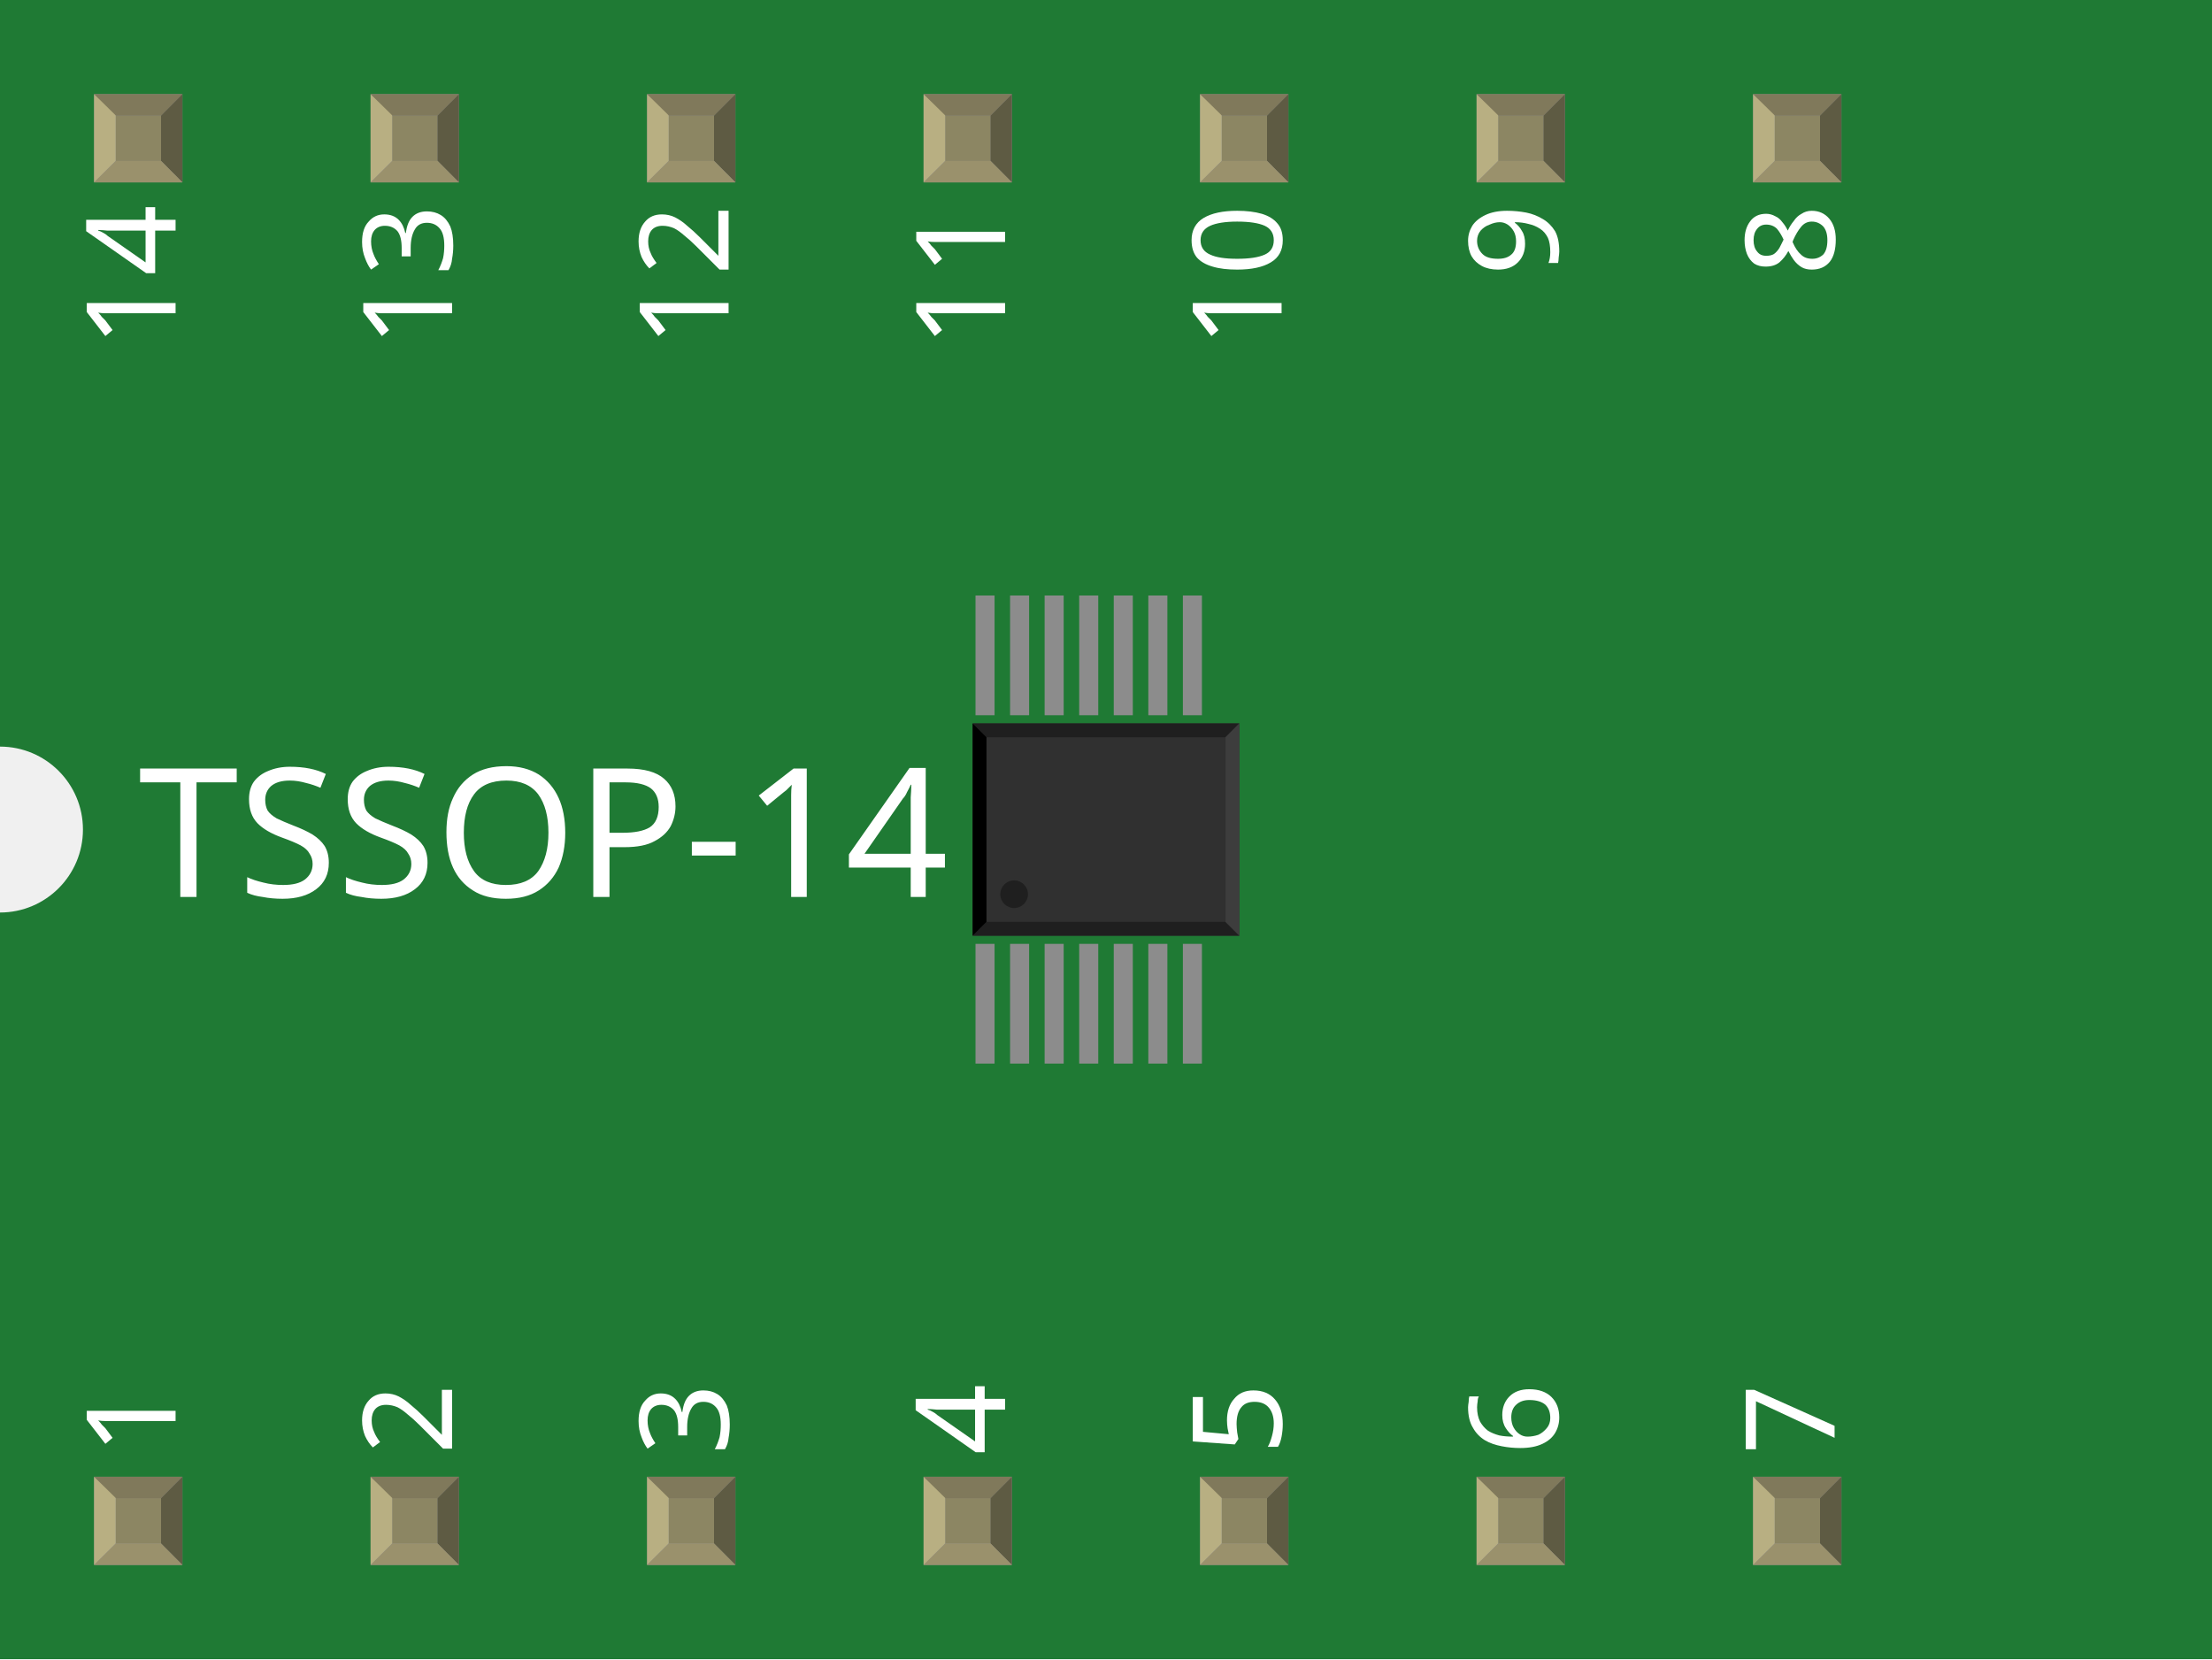
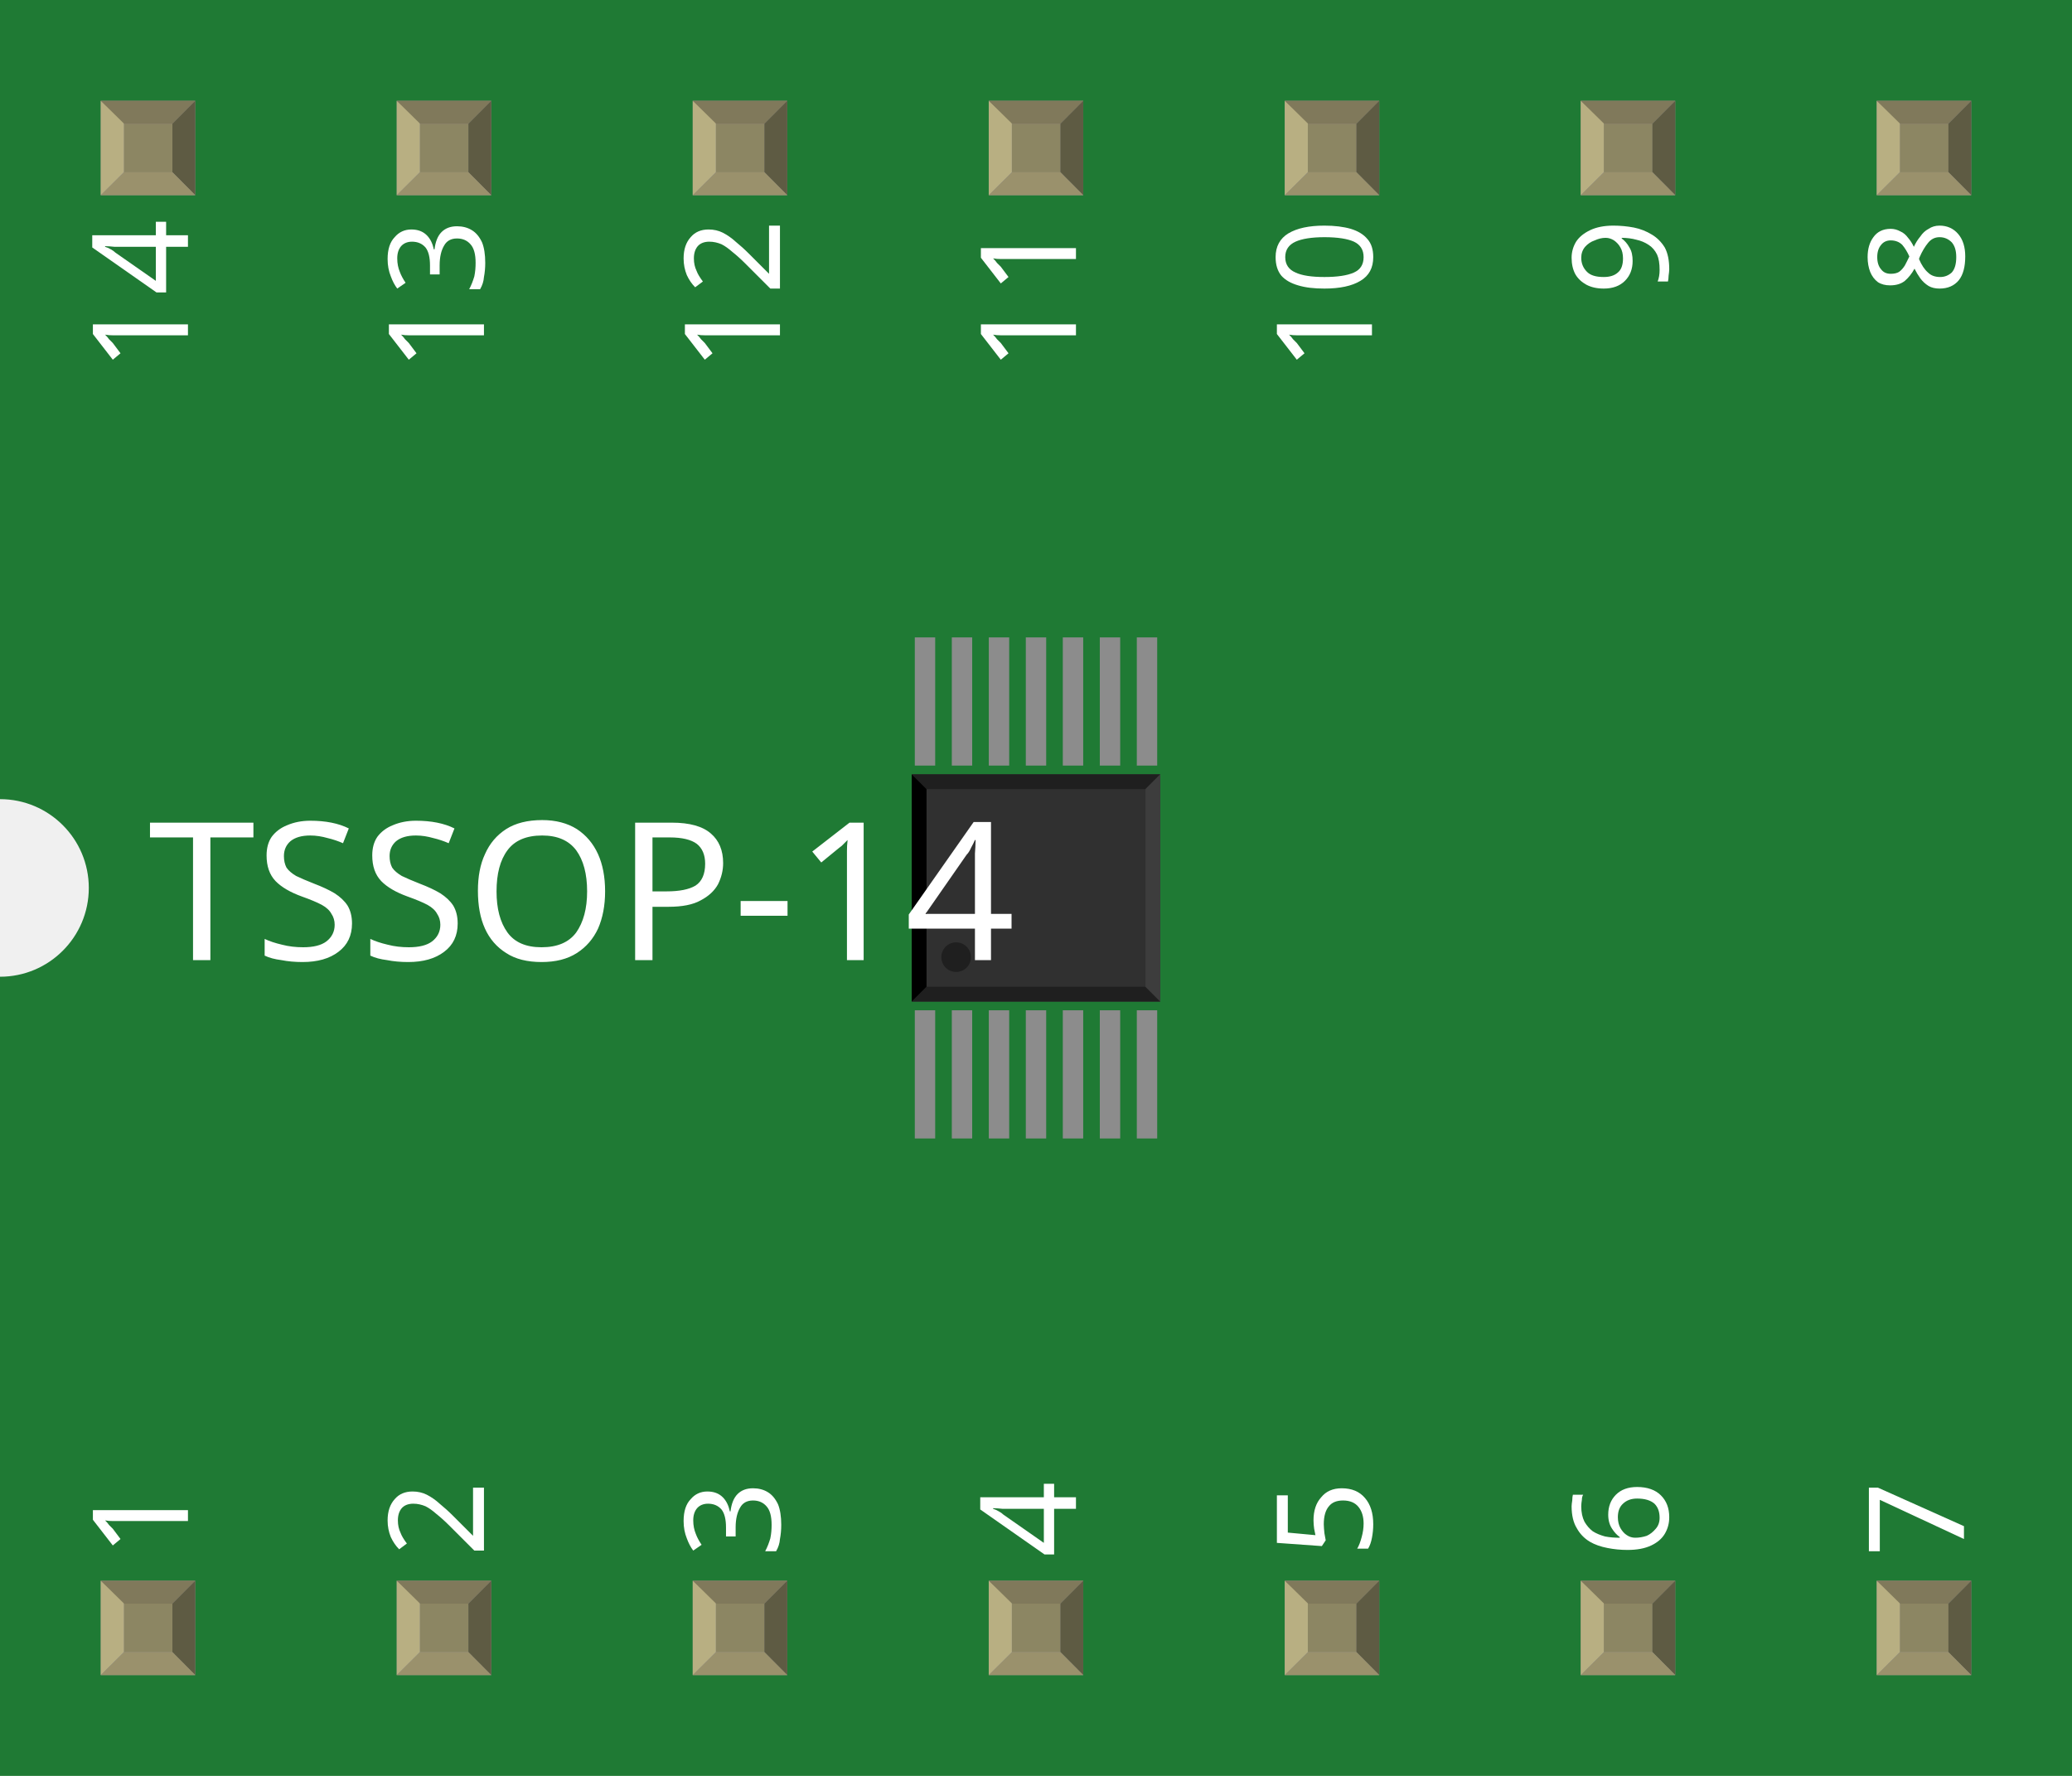
- <svg xmlns="http://www.w3.org/2000/svg" width="0.8in" x="0in" version="1.2" y="0in" height="0.6in" viewBox="0 0 57.6 43.2" baseProfile="tiny">
+ <svg xmlns="http://www.w3.org/2000/svg" width="0.7in" x="0in" version="1.2" y="0in" height="0.6in" viewBox="0 0 50.4 43.2" baseProfile="tiny">
  <g id="breadboard" stroke-width="0">
    <g id="icon" stroke-width="0">
-       <path fill="#1F7A34" stroke="none" stroke-width="0" d="M0,0L0,19.44A2.16,2.16,0,0,1,0,23.76L0,43.2L57.6,43.2L57.6,0L0,0z" />
-       <g stroke-width="0" transform="matrix(1, 0, 0, 1, 21.672, 9.41047)">
-         <g stroke-width="0" transform="matrix(0.5, 0, 0, 0.5, 3.564, 6.09477)">
+       <path fill="#1F7A34" stroke="none" stroke-width="0" d="M0,0L0,19.44A2.16,2.16,0,0,1,0,23.76L0,43.2L50.4,43.2L50.4,0L0,0z" />
+       <g stroke-width="0" transform="matrix(1, 0, 0, 1, 18.072, 9.41047)">
+         <g stroke-width="0" transform="matrix(0.5, 0, 0, 0.5, 4.014, 6.09477)">
          <rect width="0.992" x="0.332" y="18.142" fill="#8c8c8c" height="6.236" stroke="none" stroke-width="0" />
          <rect width="0.992" x="2.132" y="18.142" fill="#8c8c8c" height="6.236" stroke="none" stroke-width="0" />
          <rect width="0.992" x="3.932" y="18.142" fill="#8c8c8c" height="6.236" stroke="none" stroke-width="0" />
          <rect width="0.992" x="5.732" y="18.142" fill="#8c8c8c" height="6.236" stroke="none" stroke-width="0" />
          <rect width="0.992" x="7.532" y="18.142" fill="#8c8c8c" height="6.236" stroke="none" stroke-width="0" />
          <rect width="0.992" x="9.332" y="18.142" fill="#8c8c8c" height="6.236" stroke="none" stroke-width="0" />
          <rect width="0.992" x="11.132" y="18.142" fill="#8c8c8c" height="6.236" stroke="none" stroke-width="0" />
          <g stroke-width="0" transform="matrix(-1, 0, 0, -1, 23.256, 6.23735)">
            <rect width="0.992" x="11.132" y="0.001" fill="#8c8c8c" height="6.236" stroke="none" stroke-width="0" />
          </g>
          <g stroke-width="0" transform="matrix(-1, 0, 0, -1, 19.656, 6.23735)">
            <rect width="0.992" x="9.332" y="0.001" fill="#8c8c8c" height="6.236" stroke="none" stroke-width="0" />
          </g>
          <g stroke-width="0" transform="matrix(-1, 0, 0, -1, 16.056, 6.23735)">
            <rect width="0.992" x="7.532" y="0.001" fill="#8c8c8c" height="6.236" stroke="none" stroke-width="0" />
          </g>
          <g stroke-width="0" transform="matrix(-1, 0, 0, -1, 12.456, 6.23735)">
            <rect width="0.992" x="5.732" y="0.001" fill="#8c8c8c" height="6.236" stroke="none" stroke-width="0" />
          </g>
          <g stroke-width="0" transform="matrix(-1, 0, 0, -1, 8.856, 6.23735)">
            <rect width="0.992" x="3.932" y="0.001" fill="#8c8c8c" height="6.236" stroke="none" stroke-width="0" />
          </g>
          <g stroke-width="0" transform="matrix(-1, 0, 0, -1, 5.256, 6.23735)">
            <rect width="0.992" x="2.132" y="0.001" fill="#8c8c8c" height="6.236" stroke="none" stroke-width="0" />
          </g>
          <g stroke-width="0" transform="matrix(-1, 0, 0, -1, 1.656, 6.23735)">
            <rect width="0.992" x="0.332" y="0.001" fill="#8c8c8c" height="6.236" stroke="none" stroke-width="0" />
          </g>
-           <rect width="13.89" x="0.183" y="6.662" fill="#303030" height="11.055" stroke="none" stroke-width="0" />
-           <polygon fill="#1f1f1f" points="0.183,6.662,14.073,6.662,13.353,7.382,0.903,7.382" stroke-width="0" />
-           <polygon fill="#1f1f1f" points="0.183,17.717,14.073,17.717,13.353,16.997,0.903,16.997" stroke-width="0" />
+           <rect width="12.09" x="0.183" y="6.662" fill="#303030" height="11.055" stroke="none" stroke-width="0" />
+           <polygon fill="#1f1f1f" points="0.183,6.662,12.273,6.662,11.553,7.382,0.903,7.382" stroke-width="0" />
+           <polygon fill="#1f1f1f" points="0.183,17.717,12.273,17.717,11.553,16.997,0.903,16.997" stroke-width="0" />
          <polygon fill="#000000" points="0.183,6.662,0.183,17.717,0.903,16.997,0.903,7.382" stroke-width="0" />
-           <polygon fill="#3d3d3d" points="14.073,6.662,14.073,17.717,13.353,16.997,13.353,7.382" stroke-width="0" />
+           <polygon fill="#3d3d3d" points="12.273,6.662,12.273,17.717,11.553,16.997,11.553,7.382" stroke-width="0" />
          <circle fill="#1f1f1f" cx="2.343" cy="15.557" stroke="none" r="0.72" stroke-width="0" />
        </g>
      </g>
      <text x="3.6" y="23.355" font-family="OCRA" fill="white" text-anchor="start" stroke="none" id="label" stroke-width="0" font-size="4.68">TSSOP-14</text>
      <g stroke-width="0" transform="matrix(1, 0, 0, 1, 4.572, 37.8756)">
        <g stroke-width="0" transform="rotate(-90)">
          <text x="0" y="0" font-family="OCRA" fill="white" text-anchor="start" stroke="none" stroke-width="0" font-size="3.24">1</text>
        </g>
      </g>
      <g stroke-width="0" transform="matrix(1, 0, 0, 1, 4.572, 5.3244)">
        <g stroke-width="0" transform="rotate(-90)">
          <text x="0" y="0" font-family="OCRA" fill="white" text-anchor="end" stroke="none" stroke-width="0" font-size="3.24">14</text>
        </g>
      </g>
      <g stroke-width="0" transform="matrix(1, 0, 0, 1, 11.772, 37.8756)">
        <g stroke-width="0" transform="rotate(-90)">
          <text x="0" y="0" font-family="OCRA" fill="white" text-anchor="start" stroke="none" stroke-width="0" font-size="3.24">2</text>
        </g>
      </g>
      <g stroke-width="0" transform="matrix(1, 0, 0, 1, 11.772, 5.3244)">
        <g stroke-width="0" transform="rotate(-90)">
          <text x="0" y="0" font-family="OCRA" fill="white" text-anchor="end" stroke="none" stroke-width="0" font-size="3.24">13</text>
        </g>
      </g>
      <g stroke-width="0" transform="matrix(1, 0, 0, 1, 18.972, 37.8756)">
        <g stroke-width="0" transform="rotate(-90)">
          <text x="0" y="0" font-family="OCRA" fill="white" text-anchor="start" stroke="none" stroke-width="0" font-size="3.24">3</text>
        </g>
      </g>
      <g stroke-width="0" transform="matrix(1, 0, 0, 1, 18.972, 5.3244)">
        <g stroke-width="0" transform="rotate(-90)">
          <text x="0" y="0" font-family="OCRA" fill="white" text-anchor="end" stroke="none" stroke-width="0" font-size="3.24">12</text>
        </g>
      </g>
      <g stroke-width="0" transform="matrix(1, 0, 0, 1, 26.172, 37.8756)">
        <g stroke-width="0" transform="rotate(-90)">
          <text x="0" y="0" font-family="OCRA" fill="white" text-anchor="start" stroke="none" stroke-width="0" font-size="3.24">4</text>
        </g>
      </g>
      <g stroke-width="0" transform="matrix(1, 0, 0, 1, 26.172, 5.3244)">
        <g stroke-width="0" transform="rotate(-90)">
          <text x="0" y="0" font-family="OCRA" fill="white" text-anchor="end" stroke="none" stroke-width="0" font-size="3.24">11</text>
        </g>
      </g>
      <g stroke-width="0" transform="matrix(1, 0, 0, 1, 33.372, 37.8756)">
        <g stroke-width="0" transform="rotate(-90)">
          <text x="0" y="0" font-family="OCRA" fill="white" text-anchor="start" stroke="none" stroke-width="0" font-size="3.24">5</text>
        </g>
      </g>
      <g stroke-width="0" transform="matrix(1, 0, 0, 1, 33.372, 5.3244)">
        <g stroke-width="0" transform="rotate(-90)">
          <text x="0" y="0" font-family="OCRA" fill="white" text-anchor="end" stroke="none" stroke-width="0" font-size="3.24">10</text>
        </g>
      </g>
      <g stroke-width="0" transform="matrix(1, 0, 0, 1, 40.572, 37.8756)">
        <g stroke-width="0" transform="rotate(-90)">
          <text x="0" y="0" font-family="OCRA" fill="white" text-anchor="start" stroke="none" stroke-width="0" font-size="3.24">6</text>
        </g>
      </g>
      <g stroke-width="0" transform="matrix(1, 0, 0, 1, 40.572, 5.3244)">
        <g stroke-width="0" transform="rotate(-90)">
          <text x="0" y="0" font-family="OCRA" fill="white" text-anchor="end" stroke="none" stroke-width="0" font-size="3.24">9</text>
        </g>
      </g>
      <g stroke-width="0" transform="matrix(1, 0, 0, 1, 47.772, 37.8756)">
        <g stroke-width="0" transform="rotate(-90)">
          <text x="0" y="0" font-family="OCRA" fill="white" text-anchor="start" stroke="none" stroke-width="0" font-size="3.24">7</text>
        </g>
      </g>
      <g stroke-width="0" transform="matrix(1, 0, 0, 1, 47.772, 5.3244)">
        <g stroke-width="0" transform="rotate(-90)">
          <text x="0" y="0" font-family="OCRA" fill="white" text-anchor="end" stroke="none" stroke-width="0" font-size="3.24">8</text>
        </g>
      </g>
    </g>
    <g id="connector0pin" stroke-width="0" transform="matrix(1, 0, 0, 1, 2.45052, 38.4516)">
      <rect width="2.299" x="0" y="0" fill="#8D8C8C" height="2.297" stroke-width="0" />
      <rect width="1.184" x="0.561" y="0.557" fill="#8C8663" height="1.182" stroke-width="0" />
      <polygon fill="#B8AF82" points="0,2.297,0.561,1.738,0.561,0.502,0,0" stroke-width="0" />
      <polygon fill="#80795B" points="1.743,0.559,0.569,0.559,0,0,2.299,0" stroke-width="0" />
      <polygon fill="#5E5B43" points="1.743,1.738,1.743,0.559,2.299,0,2.299,2.297" stroke-width="0" />
      <polygon fill="#9A916C" points="0,2.297,0.567,1.738,1.743,1.738,2.299,2.297" stroke-width="0" />
    </g>
    <g id="connector13pin" stroke-width="0" transform="matrix(1, 0, 0, 1, 2.45052, 2.4516)">
      <rect width="2.299" x="0" y="0" fill="#8D8C8C" height="2.297" stroke-width="0" />
      <rect width="1.184" x="0.561" y="0.557" fill="#8C8663" height="1.182" stroke-width="0" />
      <polygon fill="#B8AF82" points="0,2.297,0.561,1.738,0.561,0.502,0,0" stroke-width="0" />
      <polygon fill="#80795B" points="1.743,0.559,0.569,0.559,0,0,2.299,0" stroke-width="0" />
      <polygon fill="#5E5B43" points="1.743,1.738,1.743,0.559,2.299,0,2.299,2.297" stroke-width="0" />
      <polygon fill="#9A916C" points="0,2.297,0.567,1.738,1.743,1.738,2.299,2.297" stroke-width="0" />
    </g>
    <g id="connector1pin" stroke-width="0" transform="matrix(1, 0, 0, 1, 9.65052, 38.4516)">
      <rect width="2.299" x="0" y="0" fill="#8D8C8C" height="2.297" stroke-width="0" />
      <rect width="1.184" x="0.561" y="0.557" fill="#8C8663" height="1.182" stroke-width="0" />
      <polygon fill="#B8AF82" points="0,2.297,0.561,1.738,0.561,0.502,0,0" stroke-width="0" />
      <polygon fill="#80795B" points="1.743,0.559,0.569,0.559,0,0,2.299,0" stroke-width="0" />
      <polygon fill="#5E5B43" points="1.743,1.738,1.743,0.559,2.299,0,2.299,2.297" stroke-width="0" />
      <polygon fill="#9A916C" points="0,2.297,0.567,1.738,1.743,1.738,2.299,2.297" stroke-width="0" />
    </g>
    <g id="connector12pin" stroke-width="0" transform="matrix(1, 0, 0, 1, 9.65052, 2.4516)">
      <rect width="2.299" x="0" y="0" fill="#8D8C8C" height="2.297" stroke-width="0" />
      <rect width="1.184" x="0.561" y="0.557" fill="#8C8663" height="1.182" stroke-width="0" />
      <polygon fill="#B8AF82" points="0,2.297,0.561,1.738,0.561,0.502,0,0" stroke-width="0" />
      <polygon fill="#80795B" points="1.743,0.559,0.569,0.559,0,0,2.299,0" stroke-width="0" />
      <polygon fill="#5E5B43" points="1.743,1.738,1.743,0.559,2.299,0,2.299,2.297" stroke-width="0" />
      <polygon fill="#9A916C" points="0,2.297,0.567,1.738,1.743,1.738,2.299,2.297" stroke-width="0" />
    </g>
    <g id="connector2pin" stroke-width="0" transform="matrix(1, 0, 0, 1, 16.8505, 38.4516)">
      <rect width="2.299" x="0" y="0" fill="#8D8C8C" height="2.297" stroke-width="0" />
      <rect width="1.184" x="0.561" y="0.557" fill="#8C8663" height="1.182" stroke-width="0" />
      <polygon fill="#B8AF82" points="0,2.297,0.561,1.738,0.561,0.502,0,0" stroke-width="0" />
      <polygon fill="#80795B" points="1.743,0.559,0.569,0.559,0,0,2.299,0" stroke-width="0" />
      <polygon fill="#5E5B43" points="1.743,1.738,1.743,0.559,2.299,0,2.299,2.297" stroke-width="0" />
      <polygon fill="#9A916C" points="0,2.297,0.567,1.738,1.743,1.738,2.299,2.297" stroke-width="0" />
    </g>
    <g id="connector11pin" stroke-width="0" transform="matrix(1, 0, 0, 1, 16.8505, 2.4516)">
      <rect width="2.299" x="0" y="0" fill="#8D8C8C" height="2.297" stroke-width="0" />
      <rect width="1.184" x="0.561" y="0.557" fill="#8C8663" height="1.182" stroke-width="0" />
      <polygon fill="#B8AF82" points="0,2.297,0.561,1.738,0.561,0.502,0,0" stroke-width="0" />
      <polygon fill="#80795B" points="1.743,0.559,0.569,0.559,0,0,2.299,0" stroke-width="0" />
      <polygon fill="#5E5B43" points="1.743,1.738,1.743,0.559,2.299,0,2.299,2.297" stroke-width="0" />
      <polygon fill="#9A916C" points="0,2.297,0.567,1.738,1.743,1.738,2.299,2.297" stroke-width="0" />
    </g>
    <g id="connector3pin" stroke-width="0" transform="matrix(1, 0, 0, 1, 24.0505, 38.4516)">
      <rect width="2.299" x="0" y="0" fill="#8D8C8C" height="2.297" stroke-width="0" />
      <rect width="1.184" x="0.561" y="0.557" fill="#8C8663" height="1.182" stroke-width="0" />
      <polygon fill="#B8AF82" points="0,2.297,0.561,1.738,0.561,0.502,0,0" stroke-width="0" />
      <polygon fill="#80795B" points="1.743,0.559,0.569,0.559,0,0,2.299,0" stroke-width="0" />
      <polygon fill="#5E5B43" points="1.743,1.738,1.743,0.559,2.299,0,2.299,2.297" stroke-width="0" />
      <polygon fill="#9A916C" points="0,2.297,0.567,1.738,1.743,1.738,2.299,2.297" stroke-width="0" />
    </g>
    <g id="connector10pin" stroke-width="0" transform="matrix(1, 0, 0, 1, 24.0505, 2.4516)">
      <rect width="2.299" x="0" y="0" fill="#8D8C8C" height="2.297" stroke-width="0" />
      <rect width="1.184" x="0.561" y="0.557" fill="#8C8663" height="1.182" stroke-width="0" />
      <polygon fill="#B8AF82" points="0,2.297,0.561,1.738,0.561,0.502,0,0" stroke-width="0" />
      <polygon fill="#80795B" points="1.743,0.559,0.569,0.559,0,0,2.299,0" stroke-width="0" />
      <polygon fill="#5E5B43" points="1.743,1.738,1.743,0.559,2.299,0,2.299,2.297" stroke-width="0" />
      <polygon fill="#9A916C" points="0,2.297,0.567,1.738,1.743,1.738,2.299,2.297" stroke-width="0" />
    </g>
    <g id="connector4pin" stroke-width="0" transform="matrix(1, 0, 0, 1, 31.2505, 38.4516)">
      <rect width="2.299" x="0" y="0" fill="#8D8C8C" height="2.297" stroke-width="0" />
      <rect width="1.184" x="0.561" y="0.557" fill="#8C8663" height="1.182" stroke-width="0" />
      <polygon fill="#B8AF82" points="0,2.297,0.561,1.738,0.561,0.502,0,0" stroke-width="0" />
      <polygon fill="#80795B" points="1.743,0.559,0.569,0.559,0,0,2.299,0" stroke-width="0" />
      <polygon fill="#5E5B43" points="1.743,1.738,1.743,0.559,2.299,0,2.299,2.297" stroke-width="0" />
      <polygon fill="#9A916C" points="0,2.297,0.567,1.738,1.743,1.738,2.299,2.297" stroke-width="0" />
    </g>
    <g id="connector9pin" stroke-width="0" transform="matrix(1, 0, 0, 1, 31.2505, 2.4516)">
      <rect width="2.299" x="0" y="0" fill="#8D8C8C" height="2.297" stroke-width="0" />
      <rect width="1.184" x="0.561" y="0.557" fill="#8C8663" height="1.182" stroke-width="0" />
      <polygon fill="#B8AF82" points="0,2.297,0.561,1.738,0.561,0.502,0,0" stroke-width="0" />
      <polygon fill="#80795B" points="1.743,0.559,0.569,0.559,0,0,2.299,0" stroke-width="0" />
      <polygon fill="#5E5B43" points="1.743,1.738,1.743,0.559,2.299,0,2.299,2.297" stroke-width="0" />
      <polygon fill="#9A916C" points="0,2.297,0.567,1.738,1.743,1.738,2.299,2.297" stroke-width="0" />
    </g>
    <g id="connector5pin" stroke-width="0" transform="matrix(1, 0, 0, 1, 38.4505, 38.4516)">
      <rect width="2.299" x="0" y="0" fill="#8D8C8C" height="2.297" stroke-width="0" />
      <rect width="1.184" x="0.561" y="0.557" fill="#8C8663" height="1.182" stroke-width="0" />
      <polygon fill="#B8AF82" points="0,2.297,0.561,1.738,0.561,0.502,0,0" stroke-width="0" />
      <polygon fill="#80795B" points="1.743,0.559,0.569,0.559,0,0,2.299,0" stroke-width="0" />
      <polygon fill="#5E5B43" points="1.743,1.738,1.743,0.559,2.299,0,2.299,2.297" stroke-width="0" />
      <polygon fill="#9A916C" points="0,2.297,0.567,1.738,1.743,1.738,2.299,2.297" stroke-width="0" />
    </g>
    <g id="connector8pin" stroke-width="0" transform="matrix(1, 0, 0, 1, 38.4505, 2.4516)">
      <rect width="2.299" x="0" y="0" fill="#8D8C8C" height="2.297" stroke-width="0" />
      <rect width="1.184" x="0.561" y="0.557" fill="#8C8663" height="1.182" stroke-width="0" />
      <polygon fill="#B8AF82" points="0,2.297,0.561,1.738,0.561,0.502,0,0" stroke-width="0" />
      <polygon fill="#80795B" points="1.743,0.559,0.569,0.559,0,0,2.299,0" stroke-width="0" />
      <polygon fill="#5E5B43" points="1.743,1.738,1.743,0.559,2.299,0,2.299,2.297" stroke-width="0" />
      <polygon fill="#9A916C" points="0,2.297,0.567,1.738,1.743,1.738,2.299,2.297" stroke-width="0" />
    </g>
    <g id="connector6pin" stroke-width="0" transform="matrix(1, 0, 0, 1, 45.6505, 38.4516)">
      <rect width="2.299" x="0" y="0" fill="#8D8C8C" height="2.297" stroke-width="0" />
      <rect width="1.184" x="0.561" y="0.557" fill="#8C8663" height="1.182" stroke-width="0" />
      <polygon fill="#B8AF82" points="0,2.297,0.561,1.738,0.561,0.502,0,0" stroke-width="0" />
      <polygon fill="#80795B" points="1.743,0.559,0.569,0.559,0,0,2.299,0" stroke-width="0" />
      <polygon fill="#5E5B43" points="1.743,1.738,1.743,0.559,2.299,0,2.299,2.297" stroke-width="0" />
      <polygon fill="#9A916C" points="0,2.297,0.567,1.738,1.743,1.738,2.299,2.297" stroke-width="0" />
    </g>
    <g id="connector7pin" stroke-width="0" transform="matrix(1, 0, 0, 1, 45.6505, 2.4516)">
      <rect width="2.299" x="0" y="0" fill="#8D8C8C" height="2.297" stroke-width="0" />
      <rect width="1.184" x="0.561" y="0.557" fill="#8C8663" height="1.182" stroke-width="0" />
      <polygon fill="#B8AF82" points="0,2.297,0.561,1.738,0.561,0.502,0,0" stroke-width="0" />
      <polygon fill="#80795B" points="1.743,0.559,0.569,0.559,0,0,2.299,0" stroke-width="0" />
      <polygon fill="#5E5B43" points="1.743,1.738,1.743,0.559,2.299,0,2.299,2.297" stroke-width="0" />
      <polygon fill="#9A916C" points="0,2.297,0.567,1.738,1.743,1.738,2.299,2.297" stroke-width="0" />
    </g>
  </g>
</svg>
